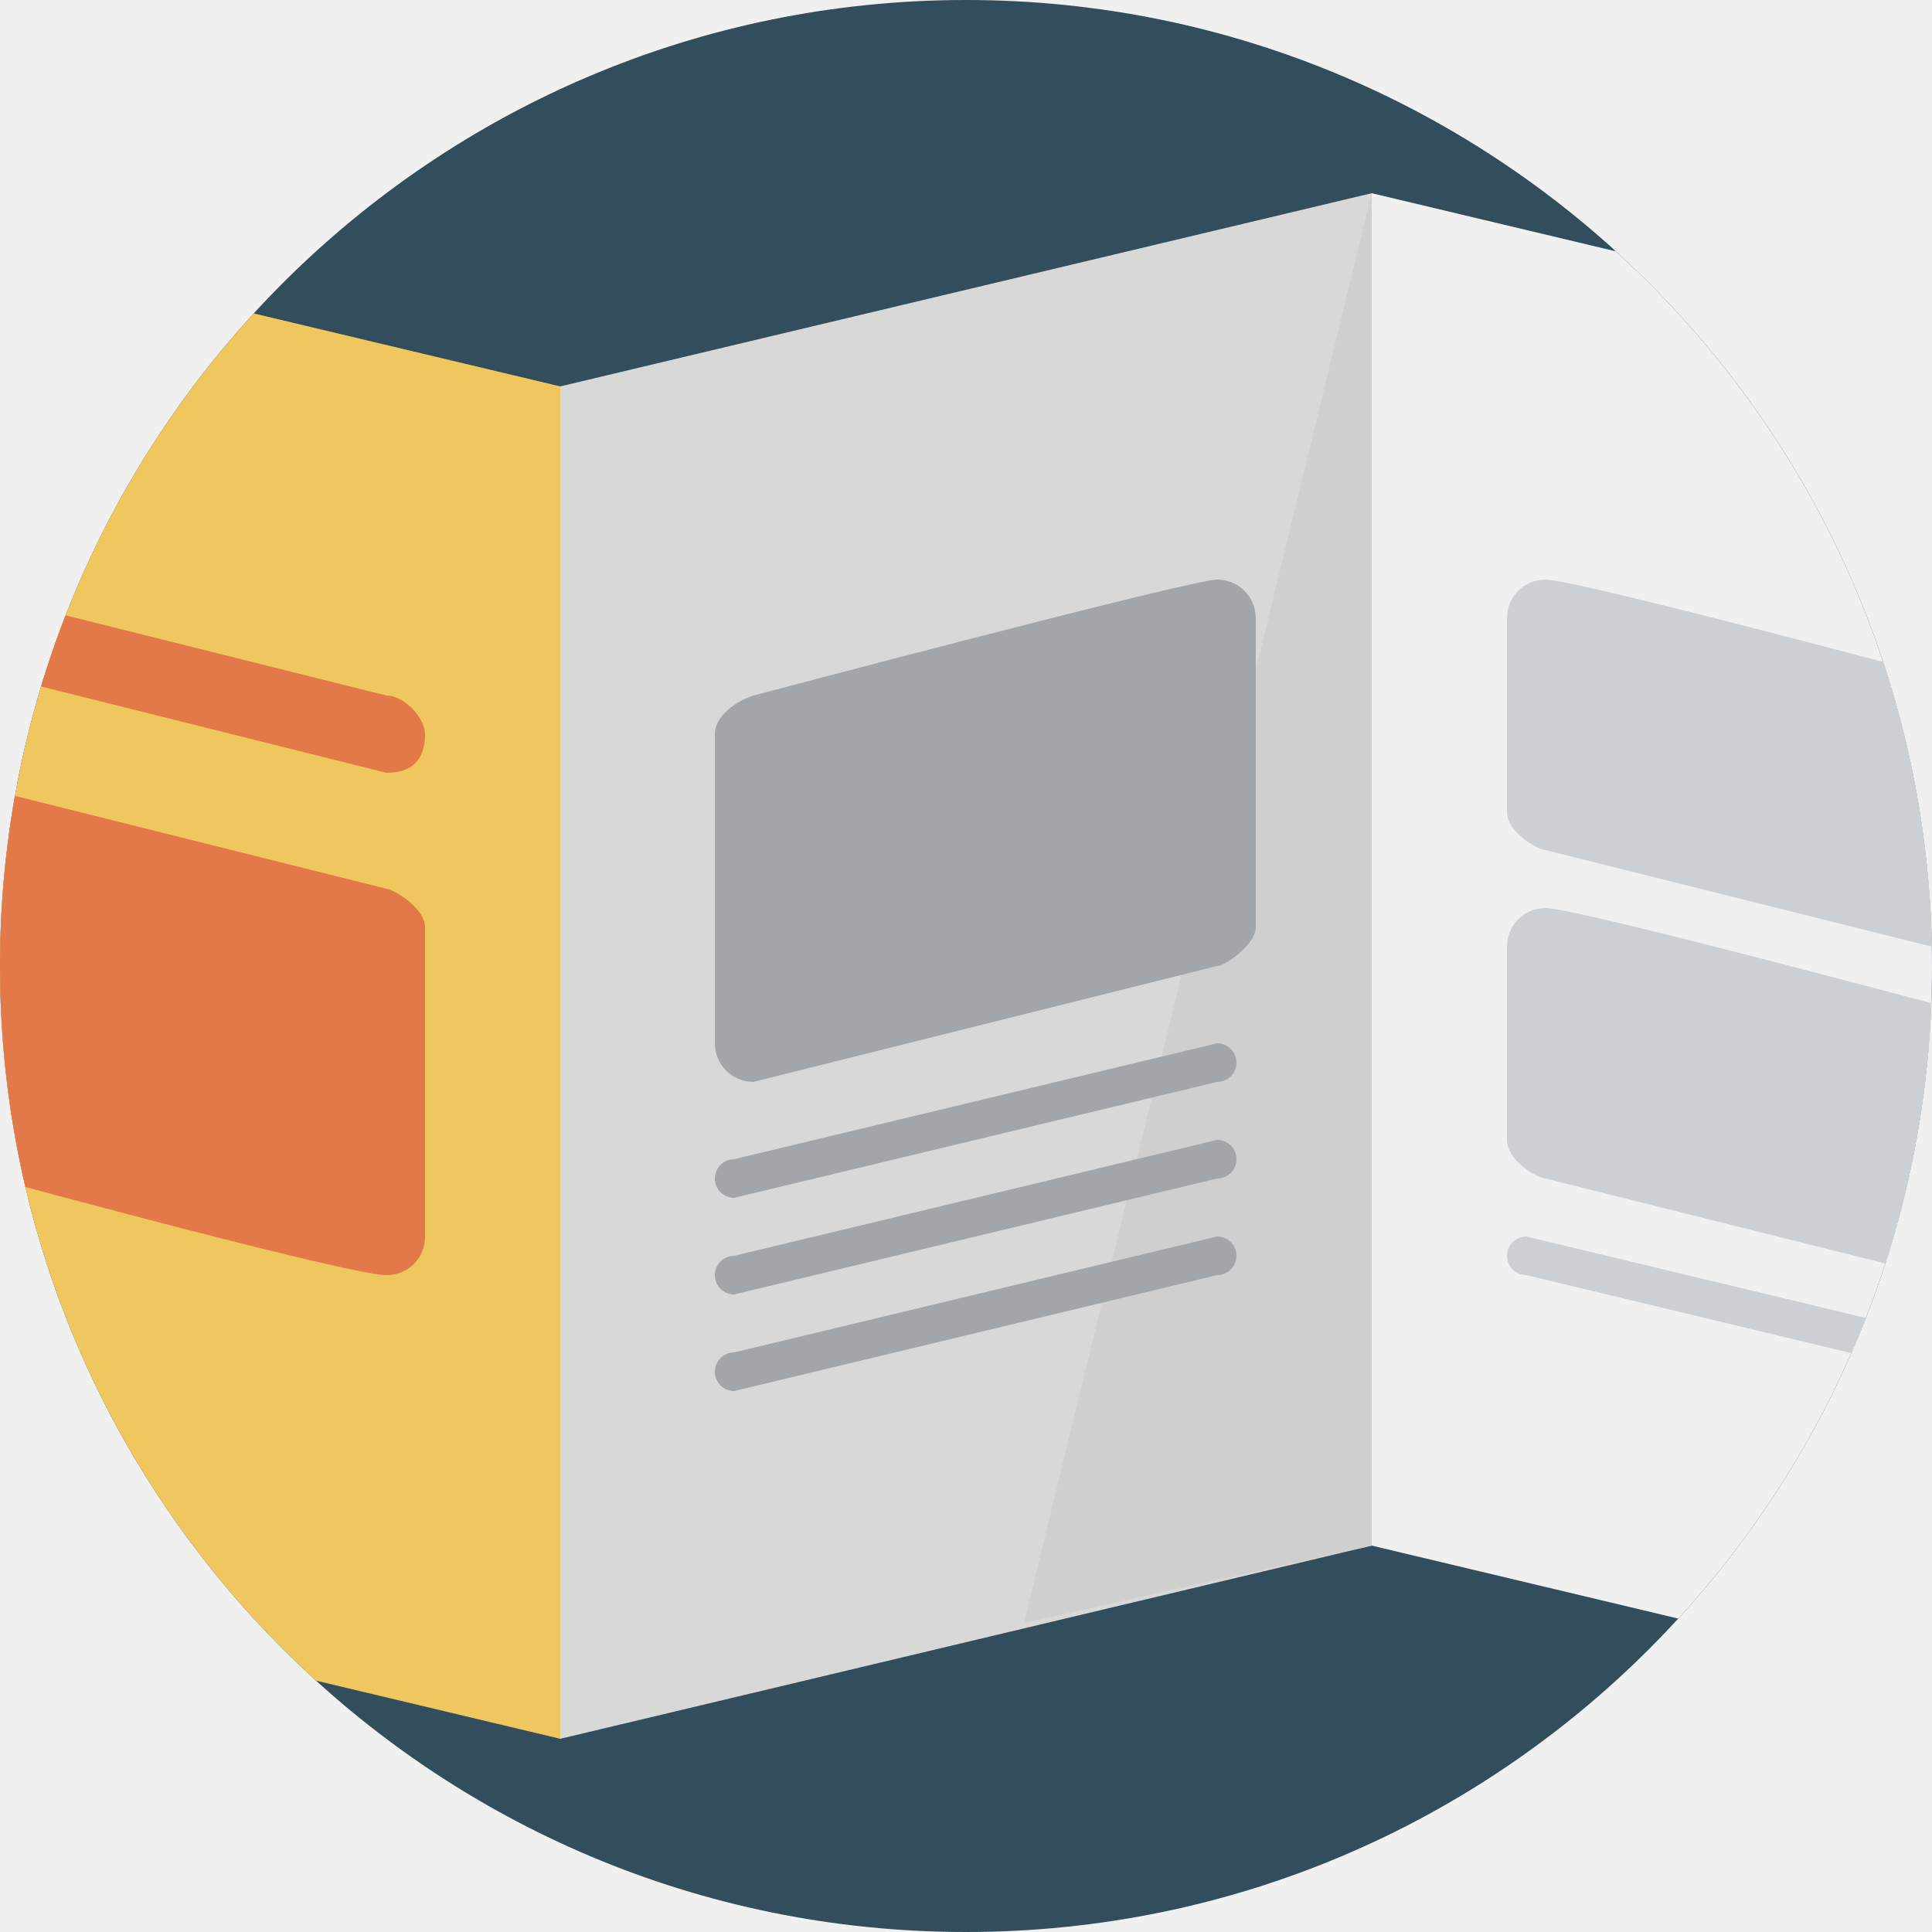
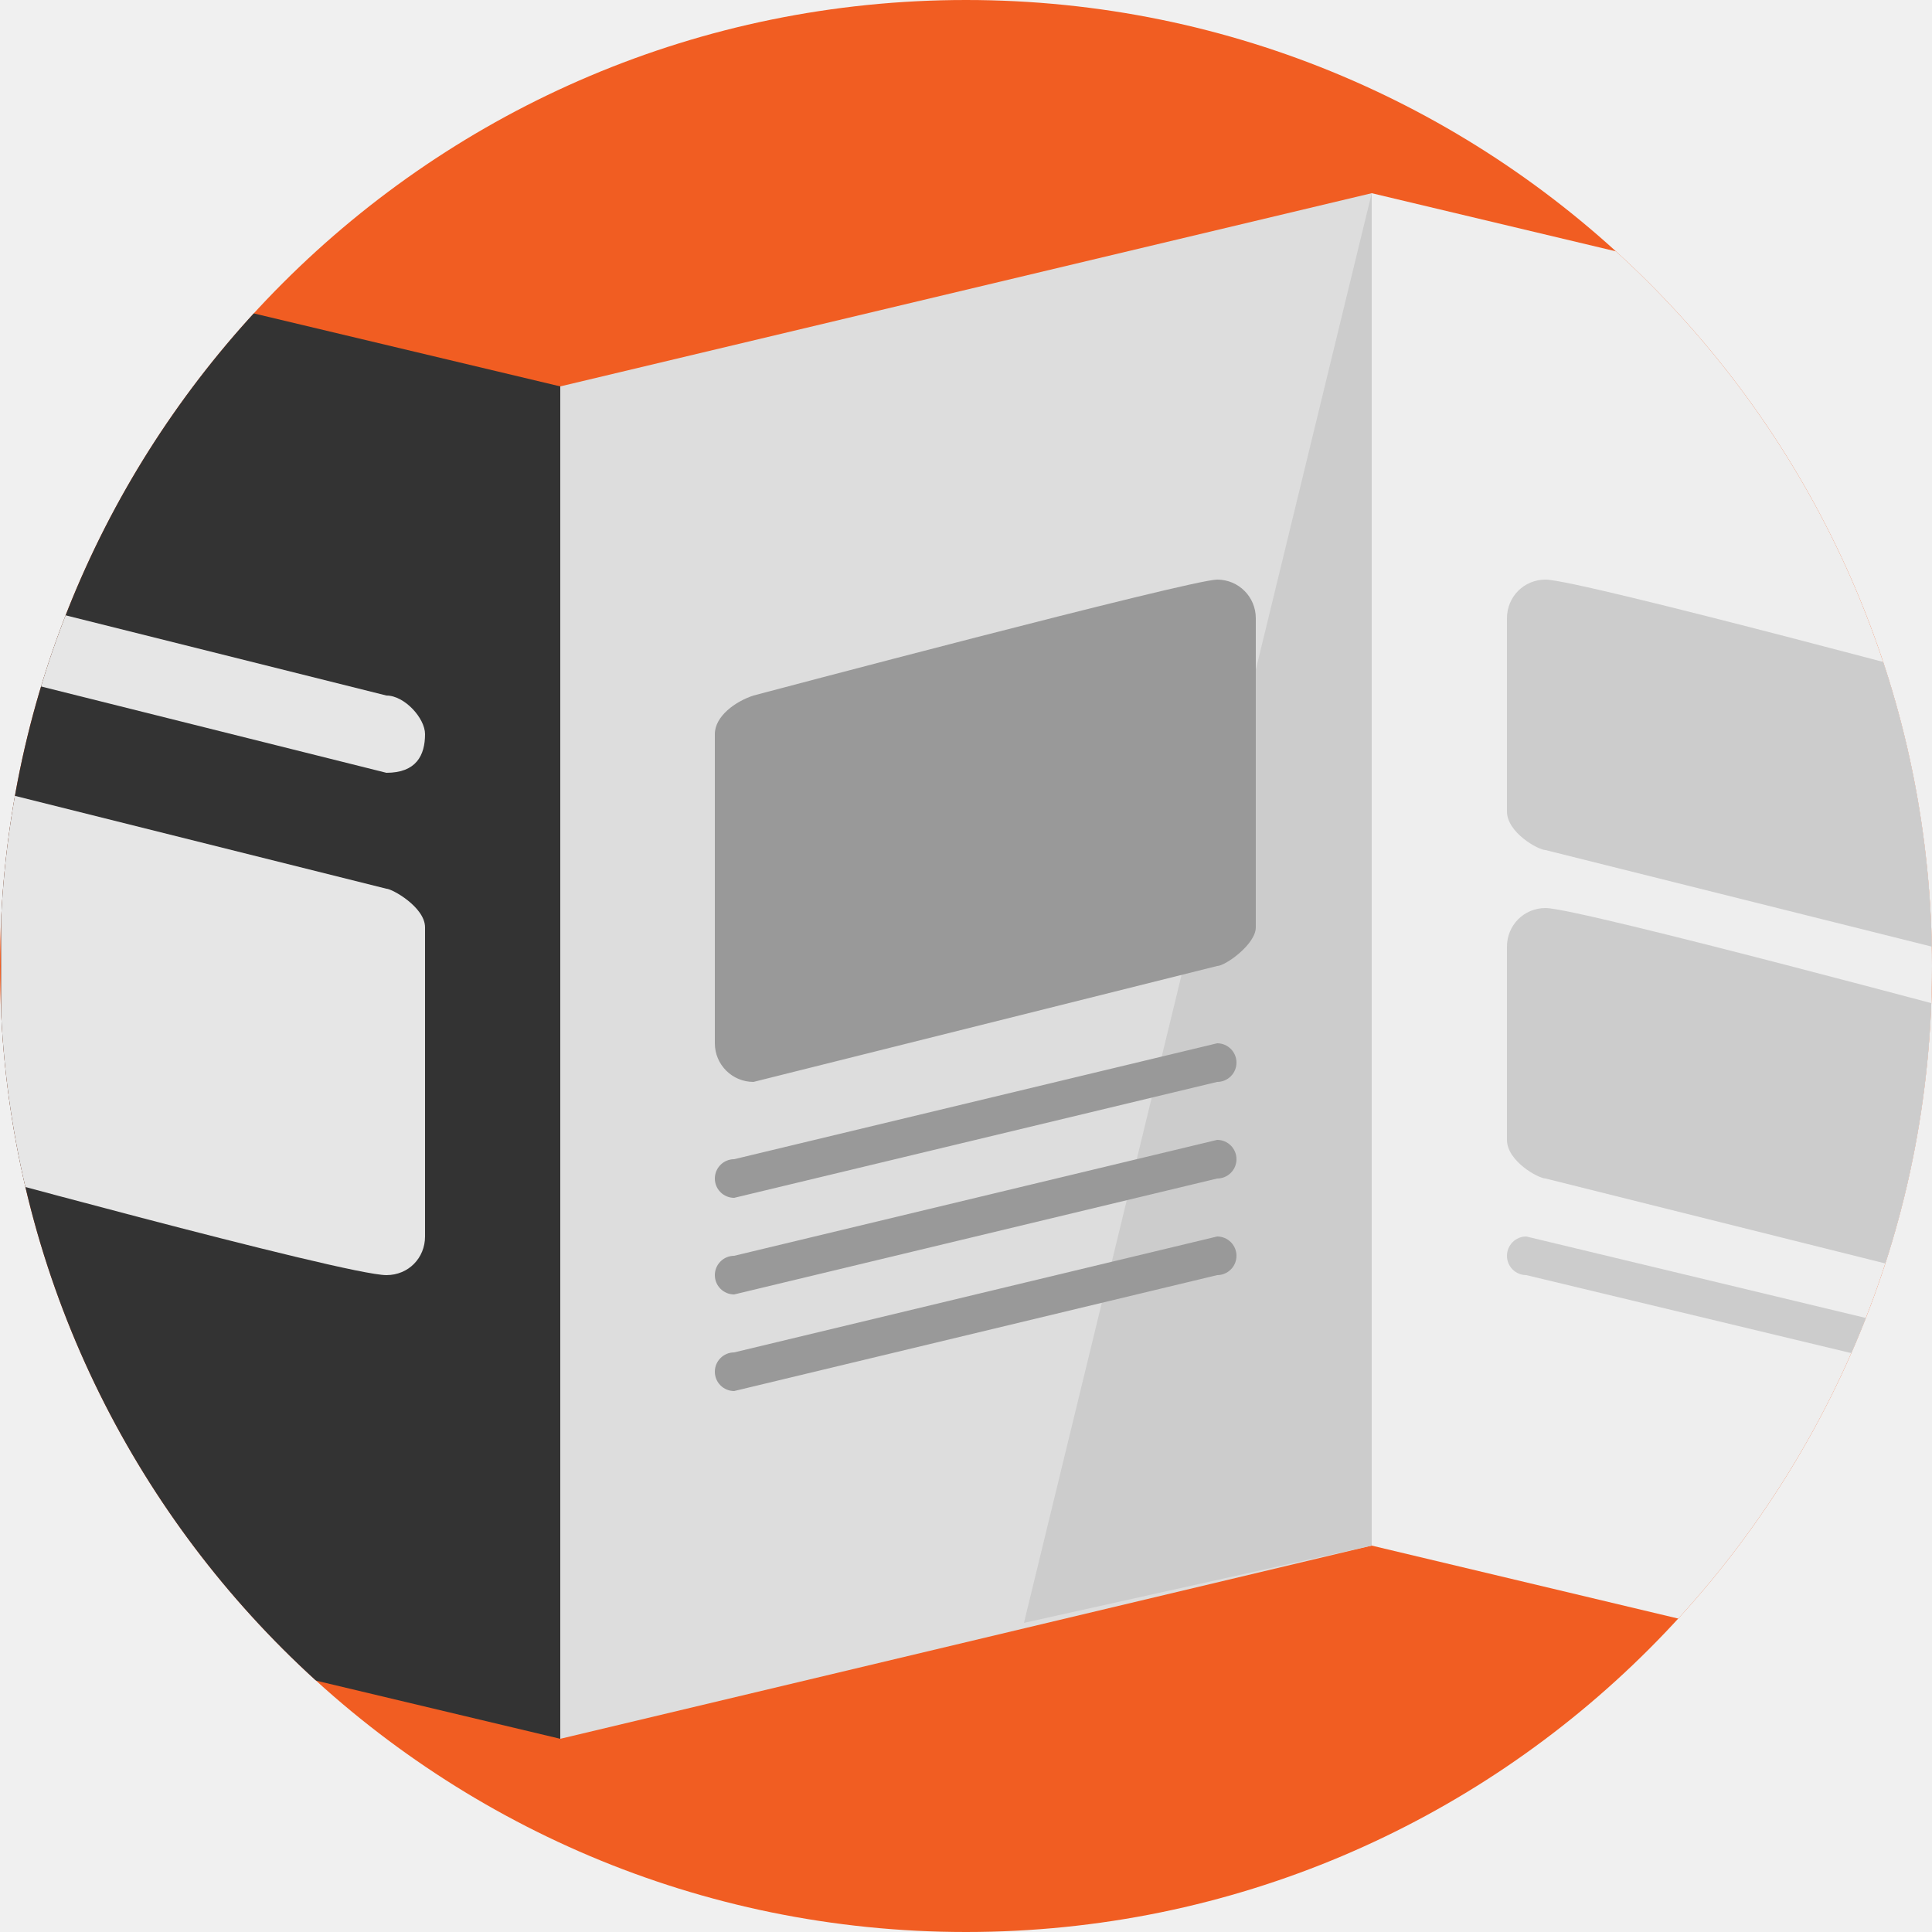
- <svg xmlns="http://www.w3.org/2000/svg" xmlns:xlink="http://www.w3.org/1999/xlink" width="100" height="100" viewBox="0 0 100 100">
-   <path fill="#324D5B" d="M50 0c27.613 0 50 22.386 50 50s-22.387 50-50 50c-27.615 0-50-22.386-50-50s22.385-50 50-50z" />
+ <svg xmlns="http://www.w3.org/2000/svg" xmlns:xlink="http://www.w3.org/1999/xlink" width="64px" height="64px" viewBox="0 0 64 64" version="1.1">
+   <description>Created with Sketch.</description>
  <defs>
-     <path id="a" d="M50 0c27.613 0 50 22.386 50 50s-22.387 50-50 50c-27.615 0-50-22.386-50-50s22.385-50 50-50z" />
+     <path id="path-1" d="M33.292,0.026 C50.365,0.704 64,14.76 64,32 C64,49.673 49.672,64 32,64 C14.857,64 0.863,50.52 0.038,33.582 L0.038,30.418 C0.842,13.908 14.159,0.683 30.708,0.026 L33.292,0.026" />
  </defs>
-   <clipPath id="b">
-     <use xlink:href="#a" overflow="visible" />
-   </clipPath>
-   <g clip-path="url(#b)">
-     <path fill="#F0F0F0" d="M113 20l-42-10v70l42 10v-70z" />
-     <path fill="#CCD0D2" d="M104 70l-25-6c-.553 0-1 .448-1 1 0 .553.447 1 1 1l25 6c.552 0 1-.447 1-1 0-.552-.448-1-1-1zm0-34s-22.254-6-24-6c-1.129 0-2 .896-2 2v10c0 1.105 1.637 2 2 2l24 6c1.104 0 2-.896 2-2v-10c0-1.104-.896-2-2-2zm0 17s-22.254-6-24-6c-1.129 0-2 .896-2 2v10c0 1.105 1.637 2 2 2l24 6c1.104 0 2-.896 2-2v-10c0-1.104-.896-2-2-2z" />
-     <path fill="#EFC75E" d="M29 20l-42-10v70l42 10v-70z" />
-     <path fill="#E37948" d="M20 46c-.003 0-24-6-24-6-1.104 0-2 .896-2 2v16c0 1.104.896 2 2 2 0 0 21.852 6 24 6 1.15 0 2-.896 2-2v-16c0-1.049-1.712-2-2-2zm-24-12l24 6c1.536 0 2-.896 2-2 0-.825-1.059-2-2-2l-24-6c-1.104 0-2 .896-2 2s.895 2 2 2z" />
-     <path fill="#D8D8D8" d="M29 20l42-10v70l-42 10v-70z" />
-     <path fill="#CFCFCF" d="M53 84l18-74v70l-18 4z" />
-     <path fill="#A3A6A8" d="M63 54l-25 6c-.553 0-1 .448-1 1 0 .553.447 1 1 1l25-6c.552 0 1-.447 1-1s-.448-1-1-1zm0 5l-25 6c-.553 0-1 .448-1 1 0 .553.447 1 1 1l25-6c.552 0 1-.447 1-1s-.448-1-1-1zm0 5l-25 6c-.553 0-1 .448-1 1 0 .553.447 1 1 1l25-6c.552 0 1-.447 1-1 0-.552-.448-1-1-1zm0-34c-1.369 0-24 6-24 6-.928.303-2 1.064-2 2v16c0 1.104.895 2 2 2l24-6c.421 0 2-1.125 2-2v-16c0-1.104-.887-2-2-2z" />
+   <g id="Page-1" stroke="none" stroke-width="1" fill="none" fill-rule="evenodd">
+     <g id="brochure">
+       <path d="M32,0 C49.672,0 64,14.327 64,32 C64,49.673 49.672,64 32,64 C14.326,64 0,49.673 0,32 C0,14.327 14.326,0 32,0" id="Fill-1" fill="#F15D22" />
+       <g id="Group-10">
+         <mask id="mask-2" fill="white">
+           <use xlink:href="#path-1" />
+         </mask>
+         <g id="Clip-3" />
+         <path d="M72.32,12.8 L45.44,6.4 L45.44,51.2 L72.32,57.6 L72.32,12.8" id="Fill-2" fill="#EEEEEE" mask="url(#mask-2)" />
+         <path d="M66.56,44.8 L50.56,40.96 C50.206,40.96 49.92,41.247 49.92,41.6 C49.92,41.954 50.206,42.24 50.56,42.24 L66.56,46.08 C66.913,46.08 67.2,45.794 67.2,45.44 C67.2,45.087 66.913,44.8 66.56,44.8 L66.56,44.8 Z M66.56,23.04 C66.56,23.04 52.317,19.2 51.2,19.2 C50.477,19.2 49.92,19.773 49.92,20.48 L49.92,26.88 C49.92,27.587 50.968,28.16 51.2,28.16 L66.56,32 C67.267,32 67.84,31.427 67.84,30.72 L67.84,24.32 C67.84,23.613 67.267,23.04 66.56,23.04 L66.56,23.04 Z M66.56,33.92 C66.56,33.92 52.317,30.08 51.2,30.08 C50.477,30.08 49.92,30.653 49.92,31.36 L49.92,37.76 C49.92,38.467 50.968,39.04 51.2,39.04 L66.56,42.88 C67.267,42.88 67.84,42.307 67.84,41.6 L67.84,35.2 C67.84,34.493 67.267,33.92 66.56,33.92 L66.56,33.92 Z" id="Fill-4" fill="#CCCCCC" mask="url(#mask-2)" />
+         <path d="M18.56,12.8 L-8.32,6.4 L-8.32,51.2 L18.56,57.6 L18.56,12.8" id="Fill-5" fill="#333333" mask="url(#mask-2)" />
+         <path d="M12.8,29.44 C12.798,29.44 -2.56,25.6 -2.56,25.6 C-3.267,25.6 -3.84,26.173 -3.84,26.88 L-3.84,37.12 C-3.84,37.827 -3.267,38.4 -2.56,38.4 C-2.56,38.4 11.425,42.24 12.8,42.24 C13.536,42.24 14.08,41.667 14.08,40.96 L14.08,30.72 C14.08,30.049 12.984,29.44 12.8,29.44 L12.8,29.44 Z M-2.56,21.76 L12.8,25.6 C13.783,25.6 14.08,25.027 14.08,24.32 C14.08,23.792 13.402,23.04 12.8,23.04 L-2.56,19.2 C-3.267,19.2 -3.84,19.773 -3.84,20.48 C-3.84,21.187 -3.267,21.76 -2.56,21.76 L-2.56,21.76 Z" id="Fill-6" fill="#E6E6E6" mask="url(#mask-2)" />
+         <path d="M18.56,12.8 L45.44,6.4 L45.44,51.2 L18.56,57.6 L18.56,12.8" id="Fill-7" fill="#DDDDDD" mask="url(#mask-2)" />
+         <path d="M33.92,53.76 L45.44,6.4 L45.44,51.2 L33.92,53.76" id="Fill-8" fill="#CCCCCC" mask="url(#mask-2)" />
+         <path d="M40.32,34.56 L24.32,38.4 C23.966,38.4 23.68,38.687 23.68,39.04 C23.68,39.394 23.966,39.68 24.32,39.68 L40.32,35.84 C40.673,35.84 40.96,35.554 40.96,35.2 C40.96,34.846 40.673,34.56 40.32,34.56 L40.32,34.56 Z M40.32,37.76 L24.32,41.6 C23.966,41.6 23.68,41.887 23.68,42.24 C23.68,42.594 23.966,42.88 24.32,42.88 L40.32,39.04 C40.673,39.04 40.96,38.754 40.96,38.4 C40.96,38.046 40.673,37.76 40.32,37.76 L40.32,37.76 Z M40.32,40.96 L24.32,44.8 C23.966,44.8 23.68,45.087 23.68,45.44 C23.68,45.794 23.966,46.08 24.32,46.08 L40.32,42.24 C40.673,42.24 40.96,41.954 40.96,41.6 C40.96,41.247 40.673,40.96 40.32,40.96 L40.32,40.96 Z M40.32,19.2 C39.444,19.2 24.96,23.04 24.96,23.04 C24.366,23.234 23.68,23.721 23.68,24.32 L23.68,34.56 C23.68,35.267 24.253,35.84 24.96,35.84 L40.32,32 C40.589,32 41.6,31.28 41.6,30.72 L41.6,20.48 C41.6,19.773 41.032,19.2 40.32,19.2 L40.32,19.2 Z" id="Fill-9" fill="#999999" mask="url(#mask-2)" />
+       </g>
+     </g>
  </g>
</svg>
